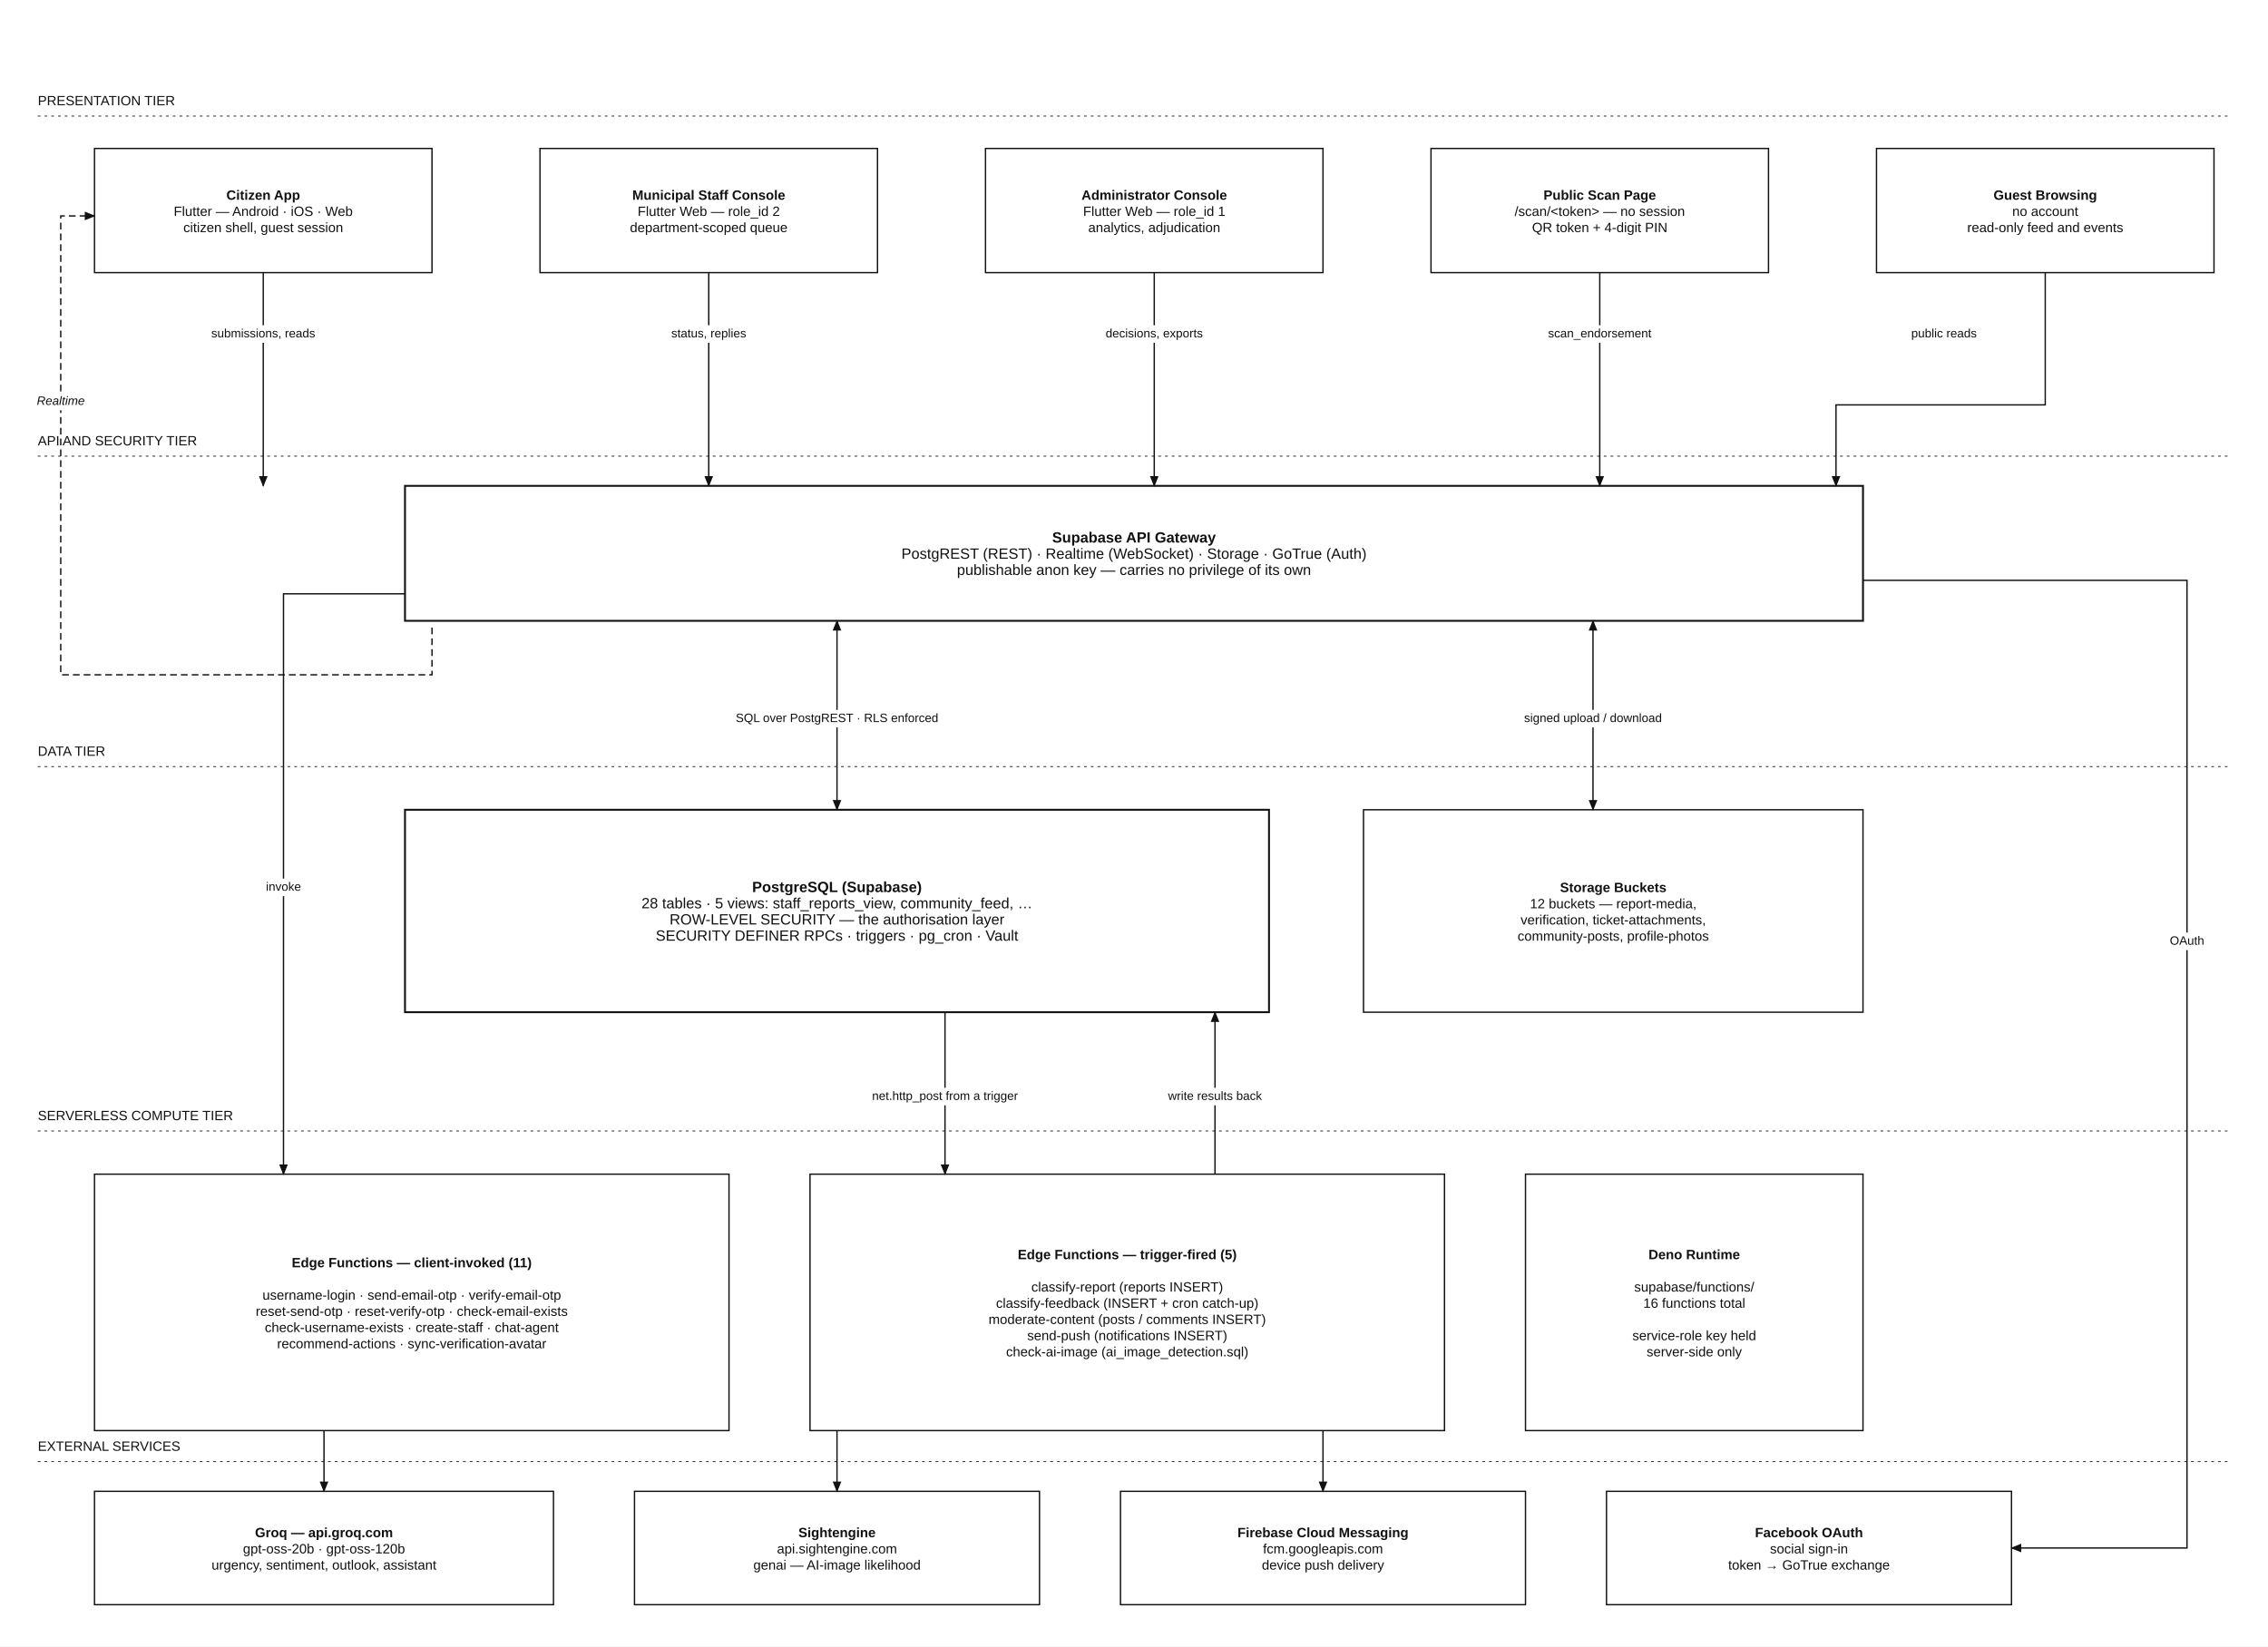
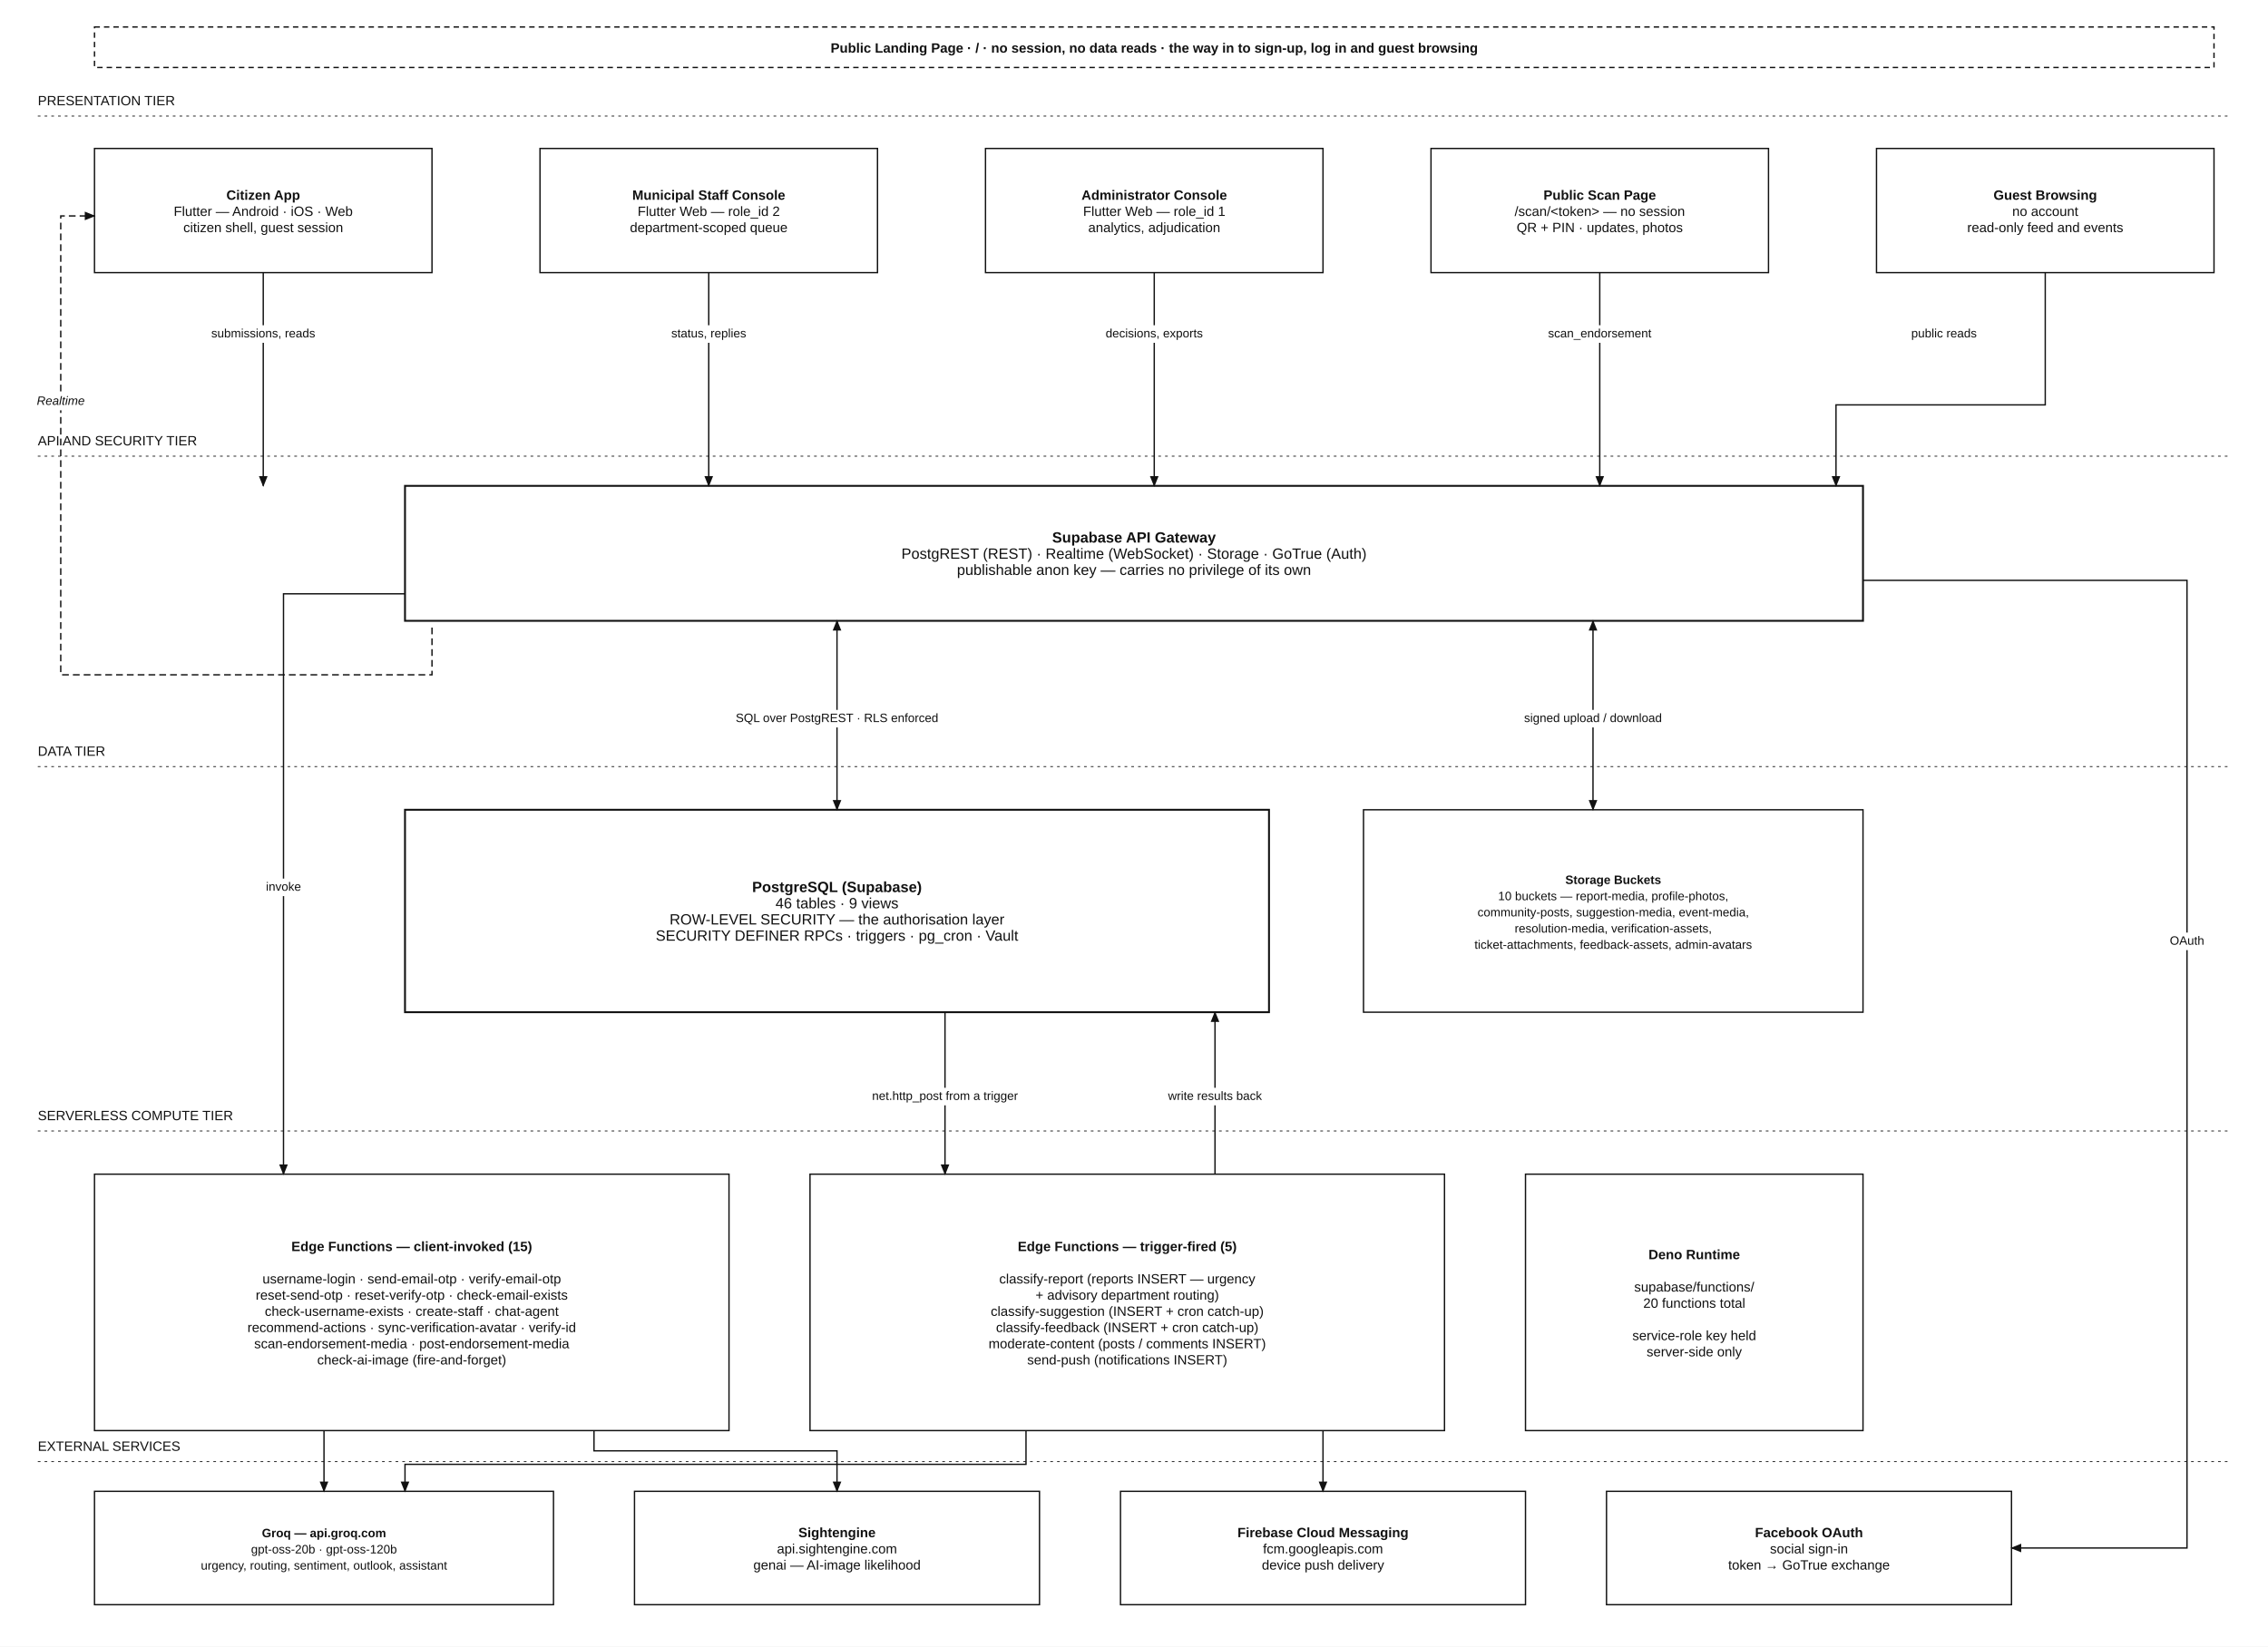
<svg xmlns="http://www.w3.org/2000/svg" viewBox="0 0 1680 1220" width="1680" height="1220">
  <rect x="0" y="0" width="1680" height="1220" fill="#ffffff" />
  <defs>
    <marker id="aa" viewBox="0 0 10 10" refX="9" refY="5" markerWidth="8" markerHeight="8" orient="auto">
      <polygon points="0,1 10,5 0,9" fill="#111" />
    </marker>
    <marker id="ab" viewBox="0 0 10 10" refX="1" refY="5" markerWidth="8" markerHeight="8" orient="auto">
      <polygon points="10,1 0,5 10,9" fill="#111" />
    </marker>
  </defs>
  <text x="28" y="78" font-family="Segoe UI, Calibri, Arial, sans-serif" font-size="10" fill="#111" text-anchor="start">PRESENTATION TIER</text>
  <path d="M28,86 H1652" fill="none" stroke="#111" stroke-width="0.6" stroke-dasharray="2 3" />
  <text x="28" y="330" font-family="Segoe UI, Calibri, Arial, sans-serif" font-size="10" fill="#111" text-anchor="start">API AND SECURITY TIER</text>
  <path d="M28,338 H1652" fill="none" stroke="#111" stroke-width="0.6" stroke-dasharray="2 3" />
  <text x="28" y="560" font-family="Segoe UI, Calibri, Arial, sans-serif" font-size="10" fill="#111" text-anchor="start">DATA TIER</text>
  <path d="M28,568 H1652" fill="none" stroke="#111" stroke-width="0.6" stroke-dasharray="2 3" />
  <text x="28" y="830" font-family="Segoe UI, Calibri, Arial, sans-serif" font-size="10" fill="#111" text-anchor="start">SERVERLESS COMPUTE TIER</text>
  <path d="M28,838 H1652" fill="none" stroke="#111" stroke-width="0.6" stroke-dasharray="2 3" />
  <text x="28" y="1075" font-family="Segoe UI, Calibri, Arial, sans-serif" font-size="10" fill="#111" text-anchor="start">EXTERNAL SERVICES</text>
  <path d="M28,1083 H1652" fill="none" stroke="#111" stroke-width="0.6" stroke-dasharray="2 3" />
  <rect x="70" y="110" width="250" height="92" fill="#ffffff" stroke="#111" stroke-width="1" />
  <text x="195" y="148" font-family="Segoe UI, Calibri, Arial, sans-serif" font-size="10" fill="#111" text-anchor="middle" font-weight="600">Citizen App</text>
  <text x="195" y="160" font-family="Segoe UI, Calibri, Arial, sans-serif" font-size="10" fill="#111" text-anchor="middle">Flutter — Android · iOS · Web</text>
  <text x="195" y="172" font-family="Segoe UI, Calibri, Arial, sans-serif" font-size="10" fill="#111" text-anchor="middle">citizen shell, guest session</text>
  <rect x="400" y="110" width="250" height="92" fill="#ffffff" stroke="#111" stroke-width="1" />
  <text x="525" y="148" font-family="Segoe UI, Calibri, Arial, sans-serif" font-size="10" fill="#111" text-anchor="middle" font-weight="600">Municipal Staff Console</text>
  <text x="525" y="160" font-family="Segoe UI, Calibri, Arial, sans-serif" font-size="10" fill="#111" text-anchor="middle">Flutter Web — role_id 2</text>
  <text x="525" y="172" font-family="Segoe UI, Calibri, Arial, sans-serif" font-size="10" fill="#111" text-anchor="middle">department-scoped queue</text>
  <rect x="730" y="110" width="250" height="92" fill="#ffffff" stroke="#111" stroke-width="1" />
  <text x="855" y="148" font-family="Segoe UI, Calibri, Arial, sans-serif" font-size="10" fill="#111" text-anchor="middle" font-weight="600">Administrator Console</text>
  <text x="855" y="160" font-family="Segoe UI, Calibri, Arial, sans-serif" font-size="10" fill="#111" text-anchor="middle">Flutter Web — role_id 1</text>
  <text x="855" y="172" font-family="Segoe UI, Calibri, Arial, sans-serif" font-size="10" fill="#111" text-anchor="middle">analytics, adjudication</text>
  <rect x="1060" y="110" width="250" height="92" fill="#ffffff" stroke="#111" stroke-width="1" />
  <text x="1185" y="148" font-family="Segoe UI, Calibri, Arial, sans-serif" font-size="10" fill="#111" text-anchor="middle" font-weight="600">Public Scan Page</text>
  <text x="1185" y="160" font-family="Segoe UI, Calibri, Arial, sans-serif" font-size="10" fill="#111" text-anchor="middle">/scan/&lt;token&gt; — no session</text>
-   <text x="1185" y="172" font-family="Segoe UI, Calibri, Arial, sans-serif" font-size="10" fill="#111" text-anchor="middle">QR token + 4-digit PIN</text>
+   <text x="1185" y="172" font-family="Segoe UI, Calibri, Arial, sans-serif" font-size="10" fill="#111" text-anchor="middle">QR + PIN · updates, photos</text>
  <rect x="1390" y="110" width="250" height="92" fill="#ffffff" stroke="#111" stroke-width="1" />
  <text x="1515" y="148" font-family="Segoe UI, Calibri, Arial, sans-serif" font-size="10" fill="#111" text-anchor="middle" font-weight="600">Guest Browsing</text>
  <text x="1515" y="160" font-family="Segoe UI, Calibri, Arial, sans-serif" font-size="10" fill="#111" text-anchor="middle">no account</text>
  <text x="1515" y="172" font-family="Segoe UI, Calibri, Arial, sans-serif" font-size="10" fill="#111" text-anchor="middle">read-only feed and events</text>
+   <rect x="70" y="20" width="1570" height="30" fill="#ffffff" stroke="#111" stroke-width="1" stroke-dasharray="4 3" />
+   <text x="855" y="39" font-family="Segoe UI, Calibri, Arial, sans-serif" font-size="10" fill="#111" text-anchor="middle" font-weight="600">Public Landing Page   ·   /   ·   no session, no data reads   ·   the way in to sign-up, log in and guest browsing</text>
  <rect x="300" y="360" width="1080" height="100" fill="#ffffff" stroke="#111" stroke-width="1.4" />
  <text x="840" y="402" font-family="Segoe UI, Calibri, Arial, sans-serif" font-size="11" fill="#111" text-anchor="middle" font-weight="600">Supabase API Gateway</text>
  <text x="840" y="414" font-family="Segoe UI, Calibri, Arial, sans-serif" font-size="11" fill="#111" text-anchor="middle">PostgREST (REST)   ·   Realtime (WebSocket)   ·   Storage   ·   GoTrue (Auth)</text>
  <text x="840" y="426" font-family="Segoe UI, Calibri, Arial, sans-serif" font-size="11" fill="#111" text-anchor="middle">publishable anon key — carries no privilege of its own</text>
  <path d="M195,202 V360" fill="none" stroke="#111" stroke-width="1" marker-end="url(#aa)" />
  <rect x="147.88" y="241" width="94.24" height="13" fill="#ffffff" />
  <text x="195" y="250" font-family="Segoe UI, Calibri, Arial, sans-serif" font-size="9" fill="#111" text-anchor="middle">submissions, reads</text>
  <path d="M525,202 V360" fill="none" stroke="#111" stroke-width="1" marker-end="url(#aa)" />
  <rect x="484.9" y="241" width="80.2" height="13" fill="#ffffff" />
  <text x="525" y="250" font-family="Segoe UI, Calibri, Arial, sans-serif" font-size="9" fill="#111" text-anchor="middle">status, replies</text>
  <path d="M855,202 V360" fill="none" stroke="#111" stroke-width="1" marker-end="url(#aa)" />
  <rect x="807.88" y="241" width="94.24" height="13" fill="#ffffff" />
  <text x="855" y="250" font-family="Segoe UI, Calibri, Arial, sans-serif" font-size="9" fill="#111" text-anchor="middle">decisions, exports</text>
  <path d="M1185,202 V360" fill="none" stroke="#111" stroke-width="1" marker-end="url(#aa)" />
  <rect x="1142.56" y="241" width="84.88" height="13" fill="#ffffff" />
  <text x="1185" y="250" font-family="Segoe UI, Calibri, Arial, sans-serif" font-size="9" fill="#111" text-anchor="middle">scan_endorsement</text>
  <path d="M1515,202 V300 H1360 V360" fill="none" stroke="#111" stroke-width="1" marker-end="url(#aa)" />
  <rect x="1406.92" y="241" width="66.16" height="13" fill="#ffffff" />
  <text x="1440" y="250" font-family="Segoe UI, Calibri, Arial, sans-serif" font-size="9" fill="#111" text-anchor="middle">public reads</text>
  <path d="M320,465 V500 H45 V160 H70" fill="none" stroke="#111" stroke-width="1" stroke-dasharray="5 3" marker-end="url(#aa)" />
  <rect x="14" y="291" width="62" height="13" fill="#ffffff" />
  <text x="45" y="300" font-family="Segoe UI, Calibri, Arial, sans-serif" font-size="9" fill="#111" text-anchor="middle" font-style="italic">Realtime</text>
  <rect x="300" y="600" width="640" height="150" fill="#ffffff" stroke="#111" stroke-width="1.4" />
  <text x="620" y="661" font-family="Segoe UI, Calibri, Arial, sans-serif" font-size="11" fill="#111" text-anchor="middle" font-weight="600">PostgreSQL  (Supabase)</text>
-   <text x="620" y="673" font-family="Segoe UI, Calibri, Arial, sans-serif" font-size="11" fill="#111" text-anchor="middle">28 tables  ·  5 views: staff_reports_view, community_feed, …</text>
+   <text x="620" y="673" font-family="Segoe UI, Calibri, Arial, sans-serif" font-size="11" fill="#111" text-anchor="middle">46 tables  ·  9 views</text>
  <text x="620" y="685" font-family="Segoe UI, Calibri, Arial, sans-serif" font-size="11" fill="#111" text-anchor="middle">ROW-LEVEL SECURITY — the authorisation layer</text>
  <text x="620" y="697" font-family="Segoe UI, Calibri, Arial, sans-serif" font-size="11" fill="#111" text-anchor="middle">SECURITY DEFINER RPCs · triggers · pg_cron · Vault</text>
  <rect x="1010" y="600" width="370" height="150" fill="#ffffff" stroke="#111" stroke-width="1" />
-   <text x="1195" y="661" font-family="Segoe UI, Calibri, Arial, sans-serif" font-size="10" fill="#111" text-anchor="middle" font-weight="600">Storage Buckets</text>
-   <text x="1195" y="673" font-family="Segoe UI, Calibri, Arial, sans-serif" font-size="10" fill="#111" text-anchor="middle">12 buckets — report-media,</text>
-   <text x="1195" y="685" font-family="Segoe UI, Calibri, Arial, sans-serif" font-size="10" fill="#111" text-anchor="middle">verification, ticket-attachments,</text>
-   <text x="1195" y="697" font-family="Segoe UI, Calibri, Arial, sans-serif" font-size="10" fill="#111" text-anchor="middle">community-posts, profile-photos</text>
+   <text x="1195" y="655" font-family="Segoe UI, Calibri, Arial, sans-serif" font-size="9" fill="#111" text-anchor="middle" font-weight="600">Storage Buckets</text>
+   <text x="1195" y="667" font-family="Segoe UI, Calibri, Arial, sans-serif" font-size="9" fill="#111" text-anchor="middle">10 buckets — report-media, profile-photos,</text>
+   <text x="1195" y="679" font-family="Segoe UI, Calibri, Arial, sans-serif" font-size="9" fill="#111" text-anchor="middle">community-posts, suggestion-media, event-media,</text>
+   <text x="1195" y="691" font-family="Segoe UI, Calibri, Arial, sans-serif" font-size="9" fill="#111" text-anchor="middle">resolution-media, verification-assets,</text>
+   <text x="1195" y="703" font-family="Segoe UI, Calibri, Arial, sans-serif" font-size="9" fill="#111" text-anchor="middle">ticket-attachments, feedback-assets, admin-avatars</text>
  <path d="M620,460 V600" fill="none" stroke="#111" stroke-width="1" marker-end="url(#aa)" marker-start="url(#ab)" />
  <rect x="504" y="526" width="232" height="13" fill="#ffffff" />
  <text x="620" y="535" font-family="Segoe UI, Calibri, Arial, sans-serif" font-size="9" fill="#111" text-anchor="middle">SQL over PostgREST · RLS enforced</text>
  <path d="M1180,460 V600" fill="none" stroke="#111" stroke-width="1" marker-end="url(#aa)" marker-start="url(#ab)" />
  <rect x="1105" y="526" width="150" height="13" fill="#ffffff" />
  <text x="1180" y="535" font-family="Segoe UI, Calibri, Arial, sans-serif" font-size="9" fill="#111" text-anchor="middle">signed upload / download</text>
  <rect x="70" y="870" width="470" height="190" fill="#ffffff" stroke="#111" stroke-width="1" />
-   <text x="305" y="939" font-family="Segoe UI, Calibri, Arial, sans-serif" font-size="10" fill="#111" text-anchor="middle" font-weight="600">Edge Functions — client-invoked  (11)</text>
-   <text x="305" y="951" font-family="Segoe UI, Calibri, Arial, sans-serif" font-size="10" fill="#111" text-anchor="middle" />
-   <text x="305" y="963" font-family="Segoe UI, Calibri, Arial, sans-serif" font-size="10" fill="#111" text-anchor="middle">username-login · send-email-otp · verify-email-otp</text>
-   <text x="305" y="975" font-family="Segoe UI, Calibri, Arial, sans-serif" font-size="10" fill="#111" text-anchor="middle">reset-send-otp · reset-verify-otp · check-email-exists</text>
-   <text x="305" y="987" font-family="Segoe UI, Calibri, Arial, sans-serif" font-size="10" fill="#111" text-anchor="middle">check-username-exists · create-staff · chat-agent</text>
-   <text x="305" y="999" font-family="Segoe UI, Calibri, Arial, sans-serif" font-size="10" fill="#111" text-anchor="middle">recommend-actions · sync-verification-avatar</text>
+   <text x="305" y="927" font-family="Segoe UI, Calibri, Arial, sans-serif" font-size="10" fill="#111" text-anchor="middle" font-weight="600">Edge Functions — client-invoked  (15)</text>
+   <text x="305" y="939" font-family="Segoe UI, Calibri, Arial, sans-serif" font-size="10" fill="#111" text-anchor="middle" />
+   <text x="305" y="951" font-family="Segoe UI, Calibri, Arial, sans-serif" font-size="10" fill="#111" text-anchor="middle">username-login · send-email-otp · verify-email-otp</text>
+   <text x="305" y="963" font-family="Segoe UI, Calibri, Arial, sans-serif" font-size="10" fill="#111" text-anchor="middle">reset-send-otp · reset-verify-otp · check-email-exists</text>
+   <text x="305" y="975" font-family="Segoe UI, Calibri, Arial, sans-serif" font-size="10" fill="#111" text-anchor="middle">check-username-exists · create-staff · chat-agent</text>
+   <text x="305" y="987" font-family="Segoe UI, Calibri, Arial, sans-serif" font-size="10" fill="#111" text-anchor="middle">recommend-actions · sync-verification-avatar · verify-id</text>
+   <text x="305" y="999" font-family="Segoe UI, Calibri, Arial, sans-serif" font-size="10" fill="#111" text-anchor="middle">scan-endorsement-media · post-endorsement-media</text>
+   <text x="305" y="1011" font-family="Segoe UI, Calibri, Arial, sans-serif" font-size="10" fill="#111" text-anchor="middle">check-ai-image  (fire-and-forget)</text>
  <rect x="600" y="870" width="470" height="190" fill="#ffffff" stroke="#111" stroke-width="1" />
-   <text x="835" y="933" font-family="Segoe UI, Calibri, Arial, sans-serif" font-size="10" fill="#111" text-anchor="middle" font-weight="600">Edge Functions — trigger-fired  (5)</text>
-   <text x="835" y="945" font-family="Segoe UI, Calibri, Arial, sans-serif" font-size="10" fill="#111" text-anchor="middle" />
-   <text x="835" y="957" font-family="Segoe UI, Calibri, Arial, sans-serif" font-size="10" fill="#111" text-anchor="middle">classify-report        (reports INSERT)</text>
-   <text x="835" y="969" font-family="Segoe UI, Calibri, Arial, sans-serif" font-size="10" fill="#111" text-anchor="middle">classify-feedback      (INSERT + cron catch-up)</text>
-   <text x="835" y="981" font-family="Segoe UI, Calibri, Arial, sans-serif" font-size="10" fill="#111" text-anchor="middle">moderate-content       (posts / comments INSERT)</text>
-   <text x="835" y="993" font-family="Segoe UI, Calibri, Arial, sans-serif" font-size="10" fill="#111" text-anchor="middle">send-push              (notifications INSERT)</text>
-   <text x="835" y="1005" font-family="Segoe UI, Calibri, Arial, sans-serif" font-size="10" fill="#111" text-anchor="middle">check-ai-image         (ai_image_detection.sql)</text>
+   <text x="835" y="927" font-family="Segoe UI, Calibri, Arial, sans-serif" font-size="10" fill="#111" text-anchor="middle" font-weight="600">Edge Functions — trigger-fired  (5)</text>
+   <text x="835" y="939" font-family="Segoe UI, Calibri, Arial, sans-serif" font-size="10" fill="#111" text-anchor="middle" />
+   <text x="835" y="951" font-family="Segoe UI, Calibri, Arial, sans-serif" font-size="10" fill="#111" text-anchor="middle">classify-report        (reports INSERT — urgency</text>
+   <text x="835" y="963" font-family="Segoe UI, Calibri, Arial, sans-serif" font-size="10" fill="#111" text-anchor="middle">                                 + advisory department routing)</text>
+   <text x="835" y="975" font-family="Segoe UI, Calibri, Arial, sans-serif" font-size="10" fill="#111" text-anchor="middle">classify-suggestion   (INSERT + cron catch-up)</text>
+   <text x="835" y="987" font-family="Segoe UI, Calibri, Arial, sans-serif" font-size="10" fill="#111" text-anchor="middle">classify-feedback      (INSERT + cron catch-up)</text>
+   <text x="835" y="999" font-family="Segoe UI, Calibri, Arial, sans-serif" font-size="10" fill="#111" text-anchor="middle">moderate-content       (posts / comments INSERT)</text>
+   <text x="835" y="1011" font-family="Segoe UI, Calibri, Arial, sans-serif" font-size="10" fill="#111" text-anchor="middle">send-push              (notifications INSERT)</text>
  <rect x="1130" y="870" width="250" height="190" fill="#ffffff" stroke="#111" stroke-width="1" />
  <text x="1255" y="933" font-family="Segoe UI, Calibri, Arial, sans-serif" font-size="10" fill="#111" text-anchor="middle" font-weight="600">Deno Runtime</text>
  <text x="1255" y="945" font-family="Segoe UI, Calibri, Arial, sans-serif" font-size="10" fill="#111" text-anchor="middle" />
  <text x="1255" y="957" font-family="Segoe UI, Calibri, Arial, sans-serif" font-size="10" fill="#111" text-anchor="middle">supabase/functions/</text>
-   <text x="1255" y="969" font-family="Segoe UI, Calibri, Arial, sans-serif" font-size="10" fill="#111" text-anchor="middle">16 functions total</text>
+   <text x="1255" y="969" font-family="Segoe UI, Calibri, Arial, sans-serif" font-size="10" fill="#111" text-anchor="middle">20 functions total</text>
  <text x="1255" y="981" font-family="Segoe UI, Calibri, Arial, sans-serif" font-size="10" fill="#111" text-anchor="middle" />
  <text x="1255" y="993" font-family="Segoe UI, Calibri, Arial, sans-serif" font-size="10" fill="#111" text-anchor="middle">service-role key held</text>
  <text x="1255" y="1005" font-family="Segoe UI, Calibri, Arial, sans-serif" font-size="10" fill="#111" text-anchor="middle">server-side only</text>
  <path d="M300,440 H210 V870" fill="none" stroke="#111" stroke-width="1" marker-end="url(#aa)" />
  <rect x="183" y="651" width="54" height="13" fill="#ffffff" />
  <text x="210" y="660" font-family="Segoe UI, Calibri, Arial, sans-serif" font-size="9" fill="#111" text-anchor="middle">invoke</text>
  <path d="M700,750 V870" fill="none" stroke="#111" stroke-width="1" marker-end="url(#aa)" />
  <rect x="615" y="806" width="170" height="13" fill="#ffffff" />
  <text x="700" y="815" font-family="Segoe UI, Calibri, Arial, sans-serif" font-size="9" fill="#111" text-anchor="middle">net.http_post from a trigger</text>
  <path d="M900,870 V750" fill="none" stroke="#111" stroke-width="1" marker-end="url(#aa)" />
  <rect x="844" y="806" width="112" height="13" fill="#ffffff" />
  <text x="900" y="815" font-family="Segoe UI, Calibri, Arial, sans-serif" font-size="9" fill="#111" text-anchor="middle">write results back</text>
  <rect x="70" y="1105" width="340" height="84" fill="#ffffff" stroke="#111" stroke-width="1" />
-   <text x="240" y="1139" font-family="Segoe UI, Calibri, Arial, sans-serif" font-size="10" fill="#111" text-anchor="middle" font-weight="600">Groq  —  api.groq.com</text>
-   <text x="240" y="1151" font-family="Segoe UI, Calibri, Arial, sans-serif" font-size="10" fill="#111" text-anchor="middle">gpt-oss-20b  ·  gpt-oss-120b</text>
-   <text x="240" y="1163" font-family="Segoe UI, Calibri, Arial, sans-serif" font-size="10" fill="#111" text-anchor="middle">urgency, sentiment, outlook, assistant</text>
+   <text x="240" y="1139" font-family="Segoe UI, Calibri, Arial, sans-serif" font-size="9" fill="#111" text-anchor="middle" font-weight="600">Groq  —  api.groq.com</text>
+   <text x="240" y="1151" font-family="Segoe UI, Calibri, Arial, sans-serif" font-size="9" fill="#111" text-anchor="middle">gpt-oss-20b  ·  gpt-oss-120b</text>
+   <text x="240" y="1163" font-family="Segoe UI, Calibri, Arial, sans-serif" font-size="9" fill="#111" text-anchor="middle">urgency, routing, sentiment, outlook, assistant</text>
  <rect x="470" y="1105" width="300" height="84" fill="#ffffff" stroke="#111" stroke-width="1" />
  <text x="620" y="1139" font-family="Segoe UI, Calibri, Arial, sans-serif" font-size="10" fill="#111" text-anchor="middle" font-weight="600">Sightengine</text>
  <text x="620" y="1151" font-family="Segoe UI, Calibri, Arial, sans-serif" font-size="10" fill="#111" text-anchor="middle">api.sightengine.com</text>
  <text x="620" y="1163" font-family="Segoe UI, Calibri, Arial, sans-serif" font-size="10" fill="#111" text-anchor="middle">genai — AI-image likelihood</text>
  <rect x="830" y="1105" width="300" height="84" fill="#ffffff" stroke="#111" stroke-width="1" />
  <text x="980" y="1139" font-family="Segoe UI, Calibri, Arial, sans-serif" font-size="10" fill="#111" text-anchor="middle" font-weight="600">Firebase Cloud Messaging</text>
  <text x="980" y="1151" font-family="Segoe UI, Calibri, Arial, sans-serif" font-size="10" fill="#111" text-anchor="middle">fcm.googleapis.com</text>
  <text x="980" y="1163" font-family="Segoe UI, Calibri, Arial, sans-serif" font-size="10" fill="#111" text-anchor="middle">device push delivery</text>
  <rect x="1190" y="1105" width="300" height="84" fill="#ffffff" stroke="#111" stroke-width="1" />
  <text x="1340" y="1139" font-family="Segoe UI, Calibri, Arial, sans-serif" font-size="10" fill="#111" text-anchor="middle" font-weight="600">Facebook OAuth</text>
  <text x="1340" y="1151" font-family="Segoe UI, Calibri, Arial, sans-serif" font-size="10" fill="#111" text-anchor="middle">social sign-in</text>
  <text x="1340" y="1163" font-family="Segoe UI, Calibri, Arial, sans-serif" font-size="10" fill="#111" text-anchor="middle">token → GoTrue exchange</text>
  <path d="M240,1060 V1105" fill="none" stroke="#111" stroke-width="1" marker-end="url(#aa)" />
-   <path d="M620,1060 V1105" fill="none" stroke="#111" stroke-width="1" marker-end="url(#aa)" />
+   <path d="M760,1060 V1085 H300 V1105" fill="none" stroke="#111" stroke-width="1" marker-end="url(#aa)" />
+   <path d="M440,1060 V1075 H620 V1105" fill="none" stroke="#111" stroke-width="1" marker-end="url(#aa)" />
  <path d="M980,1060 V1105" fill="none" stroke="#111" stroke-width="1" marker-end="url(#aa)" />
  <path d="M1380,430 H1620 V1147 H1490" fill="none" stroke="#111" stroke-width="1" marker-end="url(#aa)" />
  <rect x="1594" y="691" width="52" height="13" fill="#ffffff" />
  <text x="1620" y="700" font-family="Segoe UI, Calibri, Arial, sans-serif" font-size="9" fill="#111" text-anchor="middle">OAuth</text>
</svg>
